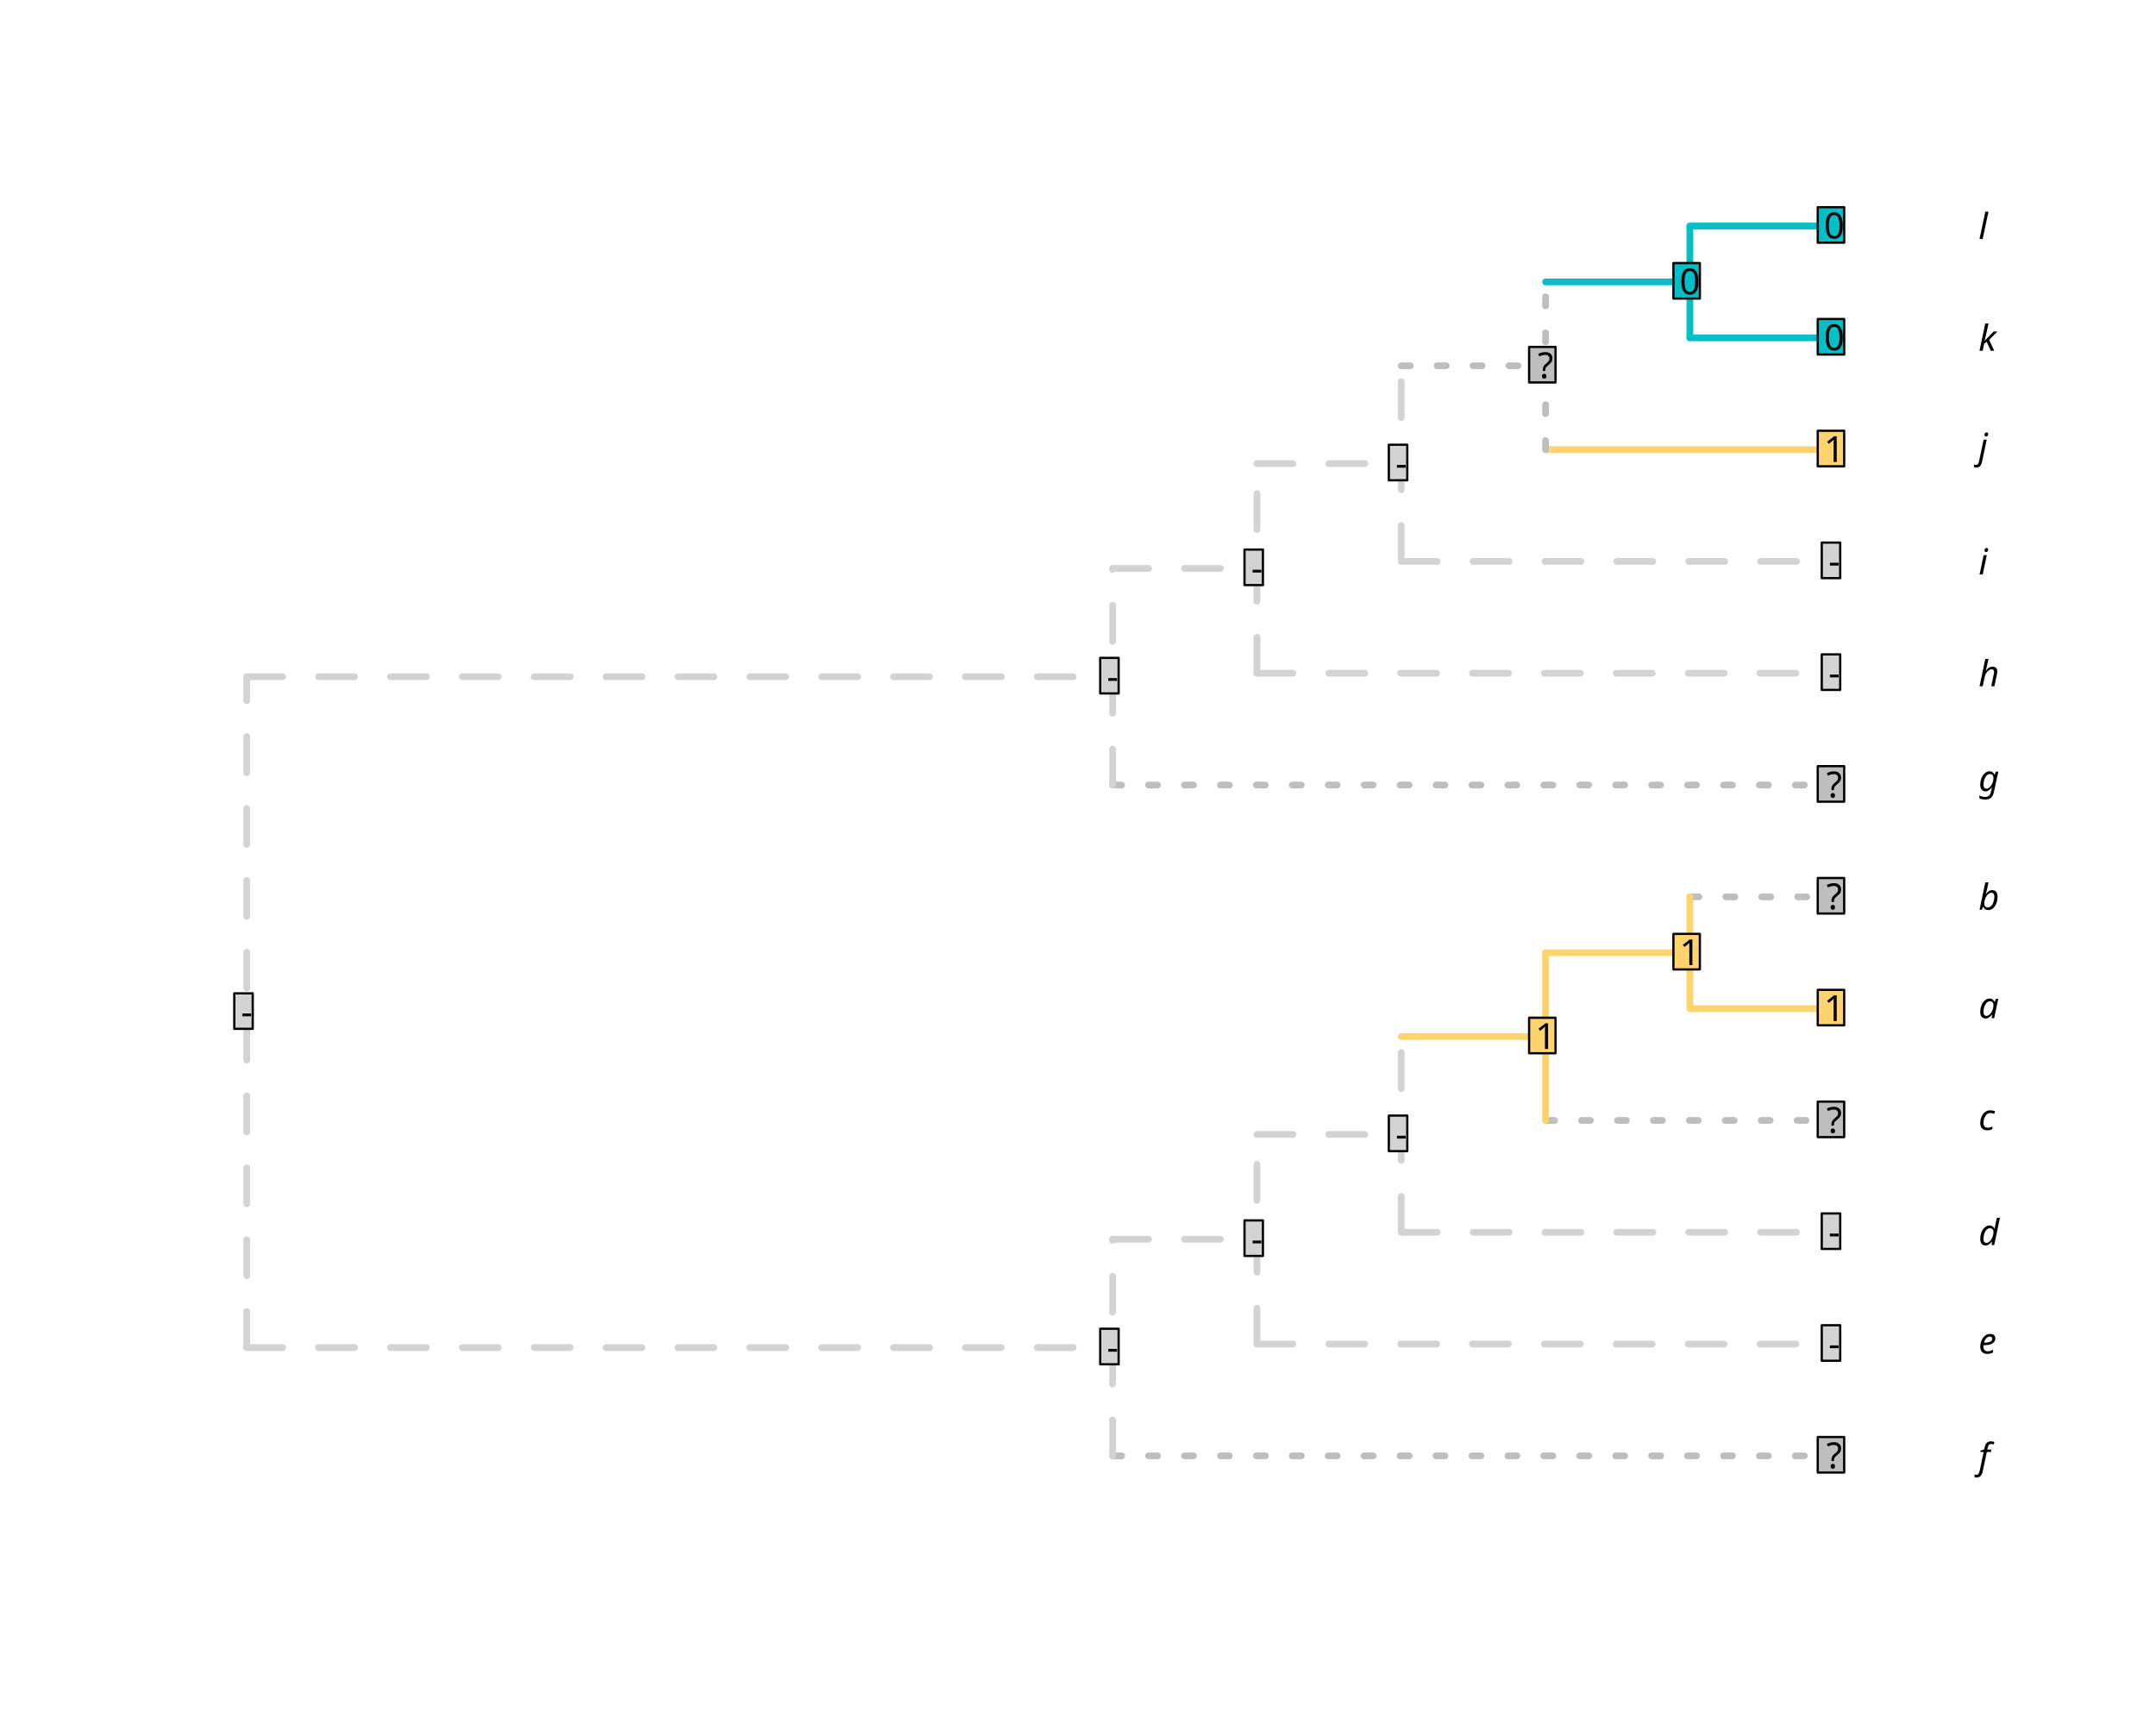
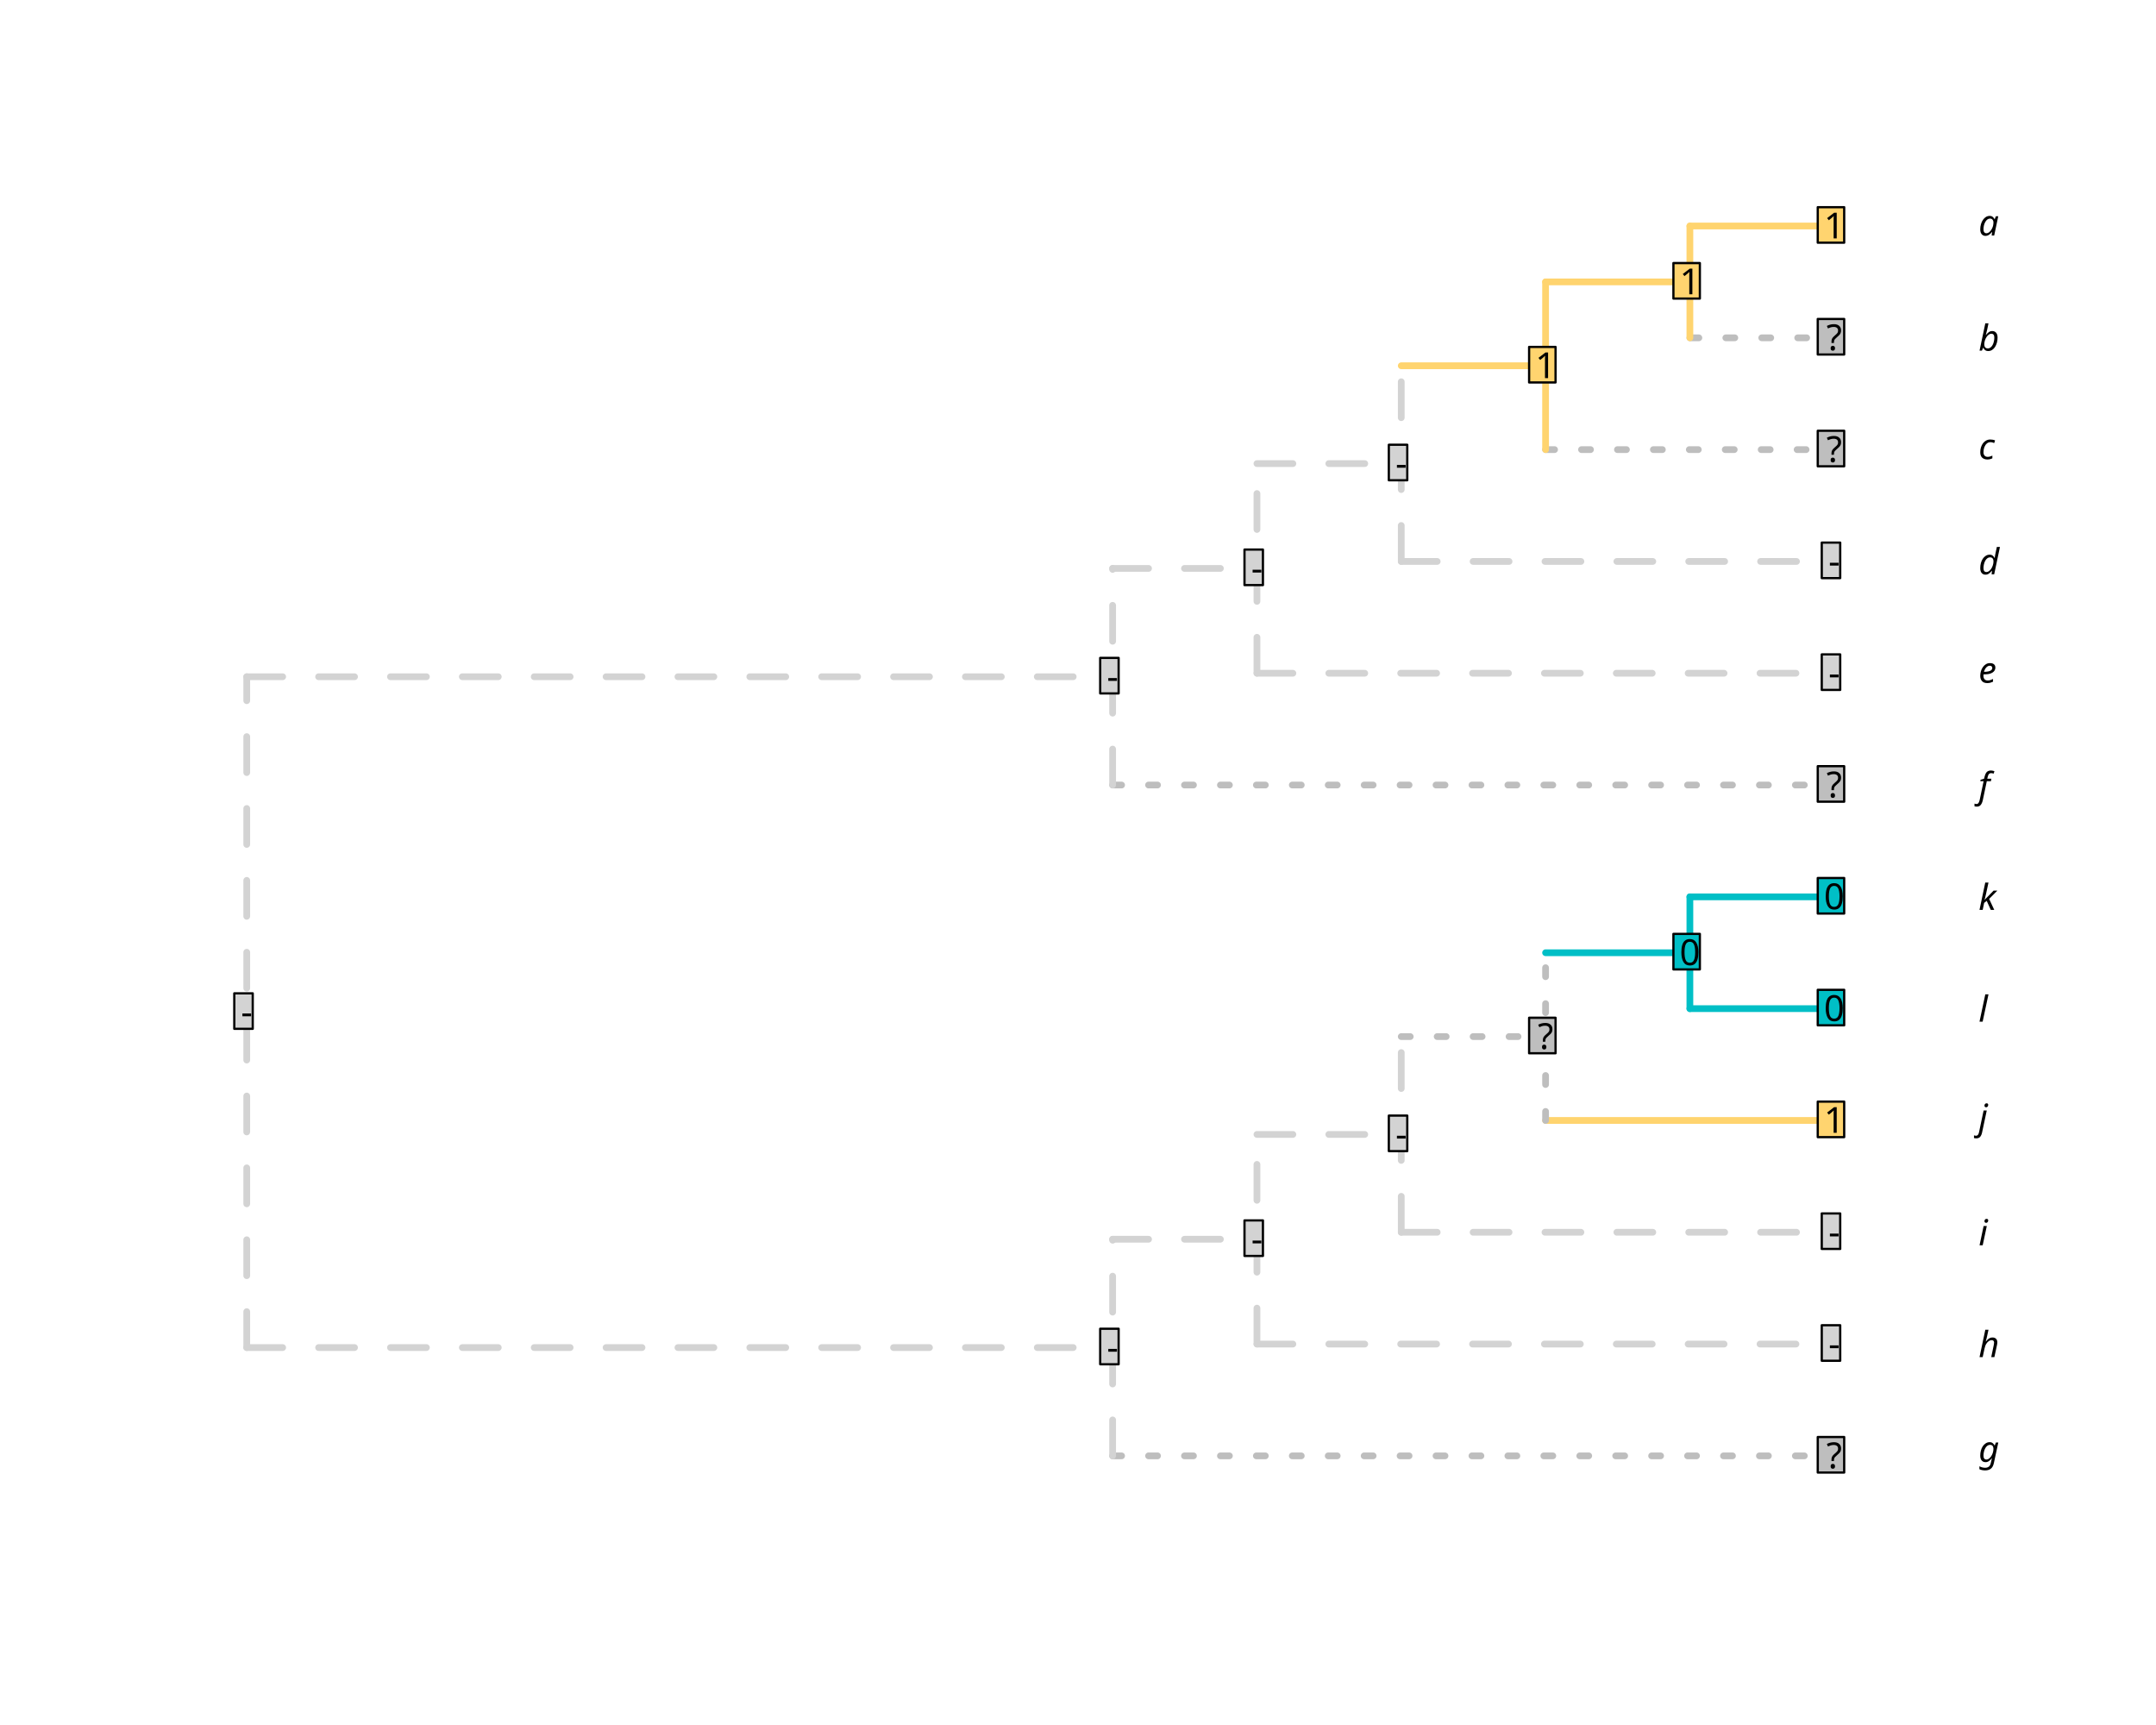
<svg xmlns="http://www.w3.org/2000/svg" class="svglite" data-engine-version="2.0" width="720.00pt" height="576.00pt" viewBox="0 0 720.00 576.00">
  <defs>
    <style type="text/css">
    .svglite line, .svglite polyline, .svglite polygon, .svglite path, .svglite rect, .svglite circle {
      fill: none;
      stroke: #000000;
      stroke-linecap: round;
      stroke-linejoin: round;
      stroke-miterlimit: 10.00;
    }
  </style>
  </defs>
  <rect width="100%" height="100%" style="stroke: none; fill: #FFFFFF;" />
  <defs>
    <clipPath id="cpMC4wMHw3MjAuMDB8MC4wMHw1NzYuMDA=">
      <rect x="0.00" y="0.00" width="720.00" height="576.00" />
    </clipPath>
  </defs>
  <g clip-path="url(#cpMC4wMHw3MjAuMDB8MC4wMHw1NzYuMDA=)">
</g>
  <defs>
    <clipPath id="cpNTkuMDR8Njg5Ljc2fDU5LjA0fDUwMi41Ng==">
      <rect x="59.04" y="59.04" width="630.72" height="443.52" />
    </clipPath>
  </defs>
  <g clip-path="url(#cpNTkuMDR8Njg5Ljc2fDU5LjA0fDUwMi41Ng==)">
    <line x1="82.40" y1="449.97" x2="371.56" y2="449.97" style="stroke-width: 2.25; stroke: #D3D3D3; stroke-dasharray: 12.00,12.00;" />
    <line x1="371.56" y1="486.13" x2="612.54" y2="486.13" style="stroke-width: 2.25; stroke: #BEBEBE; stroke-dasharray: 3.00,9.00;" />
    <line x1="371.56" y1="413.80" x2="419.76" y2="413.80" style="stroke-width: 2.25; stroke: #D3D3D3; stroke-dasharray: 12.00,12.00;" />
    <line x1="419.76" y1="448.80" x2="612.54" y2="448.80" style="stroke-width: 2.25; stroke: #D3D3D3; stroke-dasharray: 12.00,12.00;" />
    <line x1="419.76" y1="378.80" x2="467.95" y2="378.80" style="stroke-width: 2.25; stroke: #D3D3D3; stroke-dasharray: 12.00,12.00;" />
    <line x1="467.95" y1="411.47" x2="612.54" y2="411.47" style="stroke-width: 2.25; stroke: #D3D3D3; stroke-dasharray: 12.00,12.00;" />
-     <line x1="467.95" y1="346.13" x2="516.15" y2="346.13" style="stroke-width: 2.25; stroke: #FFD46F;" />
-     <line x1="516.15" y1="374.13" x2="612.54" y2="374.13" style="stroke-width: 2.25; stroke: #BEBEBE; stroke-dasharray: 3.00,9.00;" />
-     <line x1="516.15" y1="318.13" x2="564.34" y2="318.13" style="stroke-width: 2.25; stroke: #FFD46F;" />
-     <line x1="564.34" y1="336.80" x2="612.54" y2="336.80" style="stroke-width: 2.25; stroke: #FFD46F;" />
-     <line x1="564.34" y1="299.47" x2="612.54" y2="299.47" style="stroke-width: 2.25; stroke: #BEBEBE; stroke-dasharray: 3.00,9.00;" />
+     <line x1="467.95" y1="346.13" x2="516.15" y2="346.13" style="stroke-width: 2.25; stroke: #BEBEBE; stroke-dasharray: 3.00,9.00;" />
+     <line x1="516.15" y1="374.13" x2="612.54" y2="374.13" style="stroke-width: 2.25; stroke: #FFD46F;" />
+     <line x1="516.15" y1="318.13" x2="564.34" y2="318.13" style="stroke-width: 2.25; stroke: #00BFC6;" />
+     <line x1="564.34" y1="336.80" x2="612.54" y2="336.80" style="stroke-width: 2.25; stroke: #00BFC6;" />
+     <line x1="564.34" y1="299.47" x2="612.54" y2="299.47" style="stroke-width: 2.25; stroke: #00BFC6;" />
    <line x1="82.40" y1="225.97" x2="371.56" y2="225.97" style="stroke-width: 2.25; stroke: #D3D3D3; stroke-dasharray: 12.00,12.00;" />
    <line x1="371.56" y1="262.13" x2="612.54" y2="262.13" style="stroke-width: 2.25; stroke: #BEBEBE; stroke-dasharray: 3.00,9.00;" />
    <line x1="371.56" y1="189.80" x2="419.76" y2="189.80" style="stroke-width: 2.25; stroke: #D3D3D3; stroke-dasharray: 12.00,12.00;" />
    <line x1="419.76" y1="224.80" x2="612.54" y2="224.80" style="stroke-width: 2.25; stroke: #D3D3D3; stroke-dasharray: 12.00,12.00;" />
    <line x1="419.76" y1="154.80" x2="467.95" y2="154.80" style="stroke-width: 2.25; stroke: #D3D3D3; stroke-dasharray: 12.00,12.00;" />
    <line x1="467.95" y1="187.47" x2="612.54" y2="187.47" style="stroke-width: 2.25; stroke: #D3D3D3; stroke-dasharray: 12.00,12.00;" />
-     <line x1="467.95" y1="122.13" x2="516.15" y2="122.13" style="stroke-width: 2.25; stroke: #BEBEBE; stroke-dasharray: 3.00,9.00;" />
-     <line x1="516.15" y1="150.13" x2="612.54" y2="150.13" style="stroke-width: 2.25; stroke: #FFD46F;" />
-     <line x1="516.15" y1="94.13" x2="564.34" y2="94.13" style="stroke-width: 2.25; stroke: #00BFC6;" />
-     <line x1="564.34" y1="112.80" x2="612.54" y2="112.80" style="stroke-width: 2.25; stroke: #00BFC6;" />
-     <line x1="564.34" y1="75.47" x2="612.54" y2="75.47" style="stroke-width: 2.25; stroke: #00BFC6;" />
+     <line x1="467.95" y1="122.13" x2="516.15" y2="122.13" style="stroke-width: 2.25; stroke: #FFD46F;" />
+     <line x1="516.15" y1="150.13" x2="612.54" y2="150.13" style="stroke-width: 2.25; stroke: #BEBEBE; stroke-dasharray: 3.00,9.00;" />
+     <line x1="516.15" y1="94.13" x2="564.34" y2="94.13" style="stroke-width: 2.25; stroke: #FFD46F;" />
+     <line x1="564.34" y1="112.80" x2="612.54" y2="112.80" style="stroke-width: 2.25; stroke: #BEBEBE; stroke-dasharray: 3.00,9.00;" />
+     <line x1="564.34" y1="75.47" x2="612.54" y2="75.47" style="stroke-width: 2.25; stroke: #FFD46F;" />
    <line x1="82.40" y1="449.97" x2="82.40" y2="225.97" style="stroke-width: 2.25; stroke: #D3D3D3; stroke-dasharray: 12.00,12.00;" />
+     <line x1="371.56" y1="262.13" x2="371.56" y2="189.80" style="stroke-width: 2.25; stroke: #D3D3D3; stroke-dasharray: 12.00,12.00;" />
+     <line x1="419.76" y1="224.80" x2="419.76" y2="154.80" style="stroke-width: 2.25; stroke: #D3D3D3; stroke-dasharray: 12.00,12.00;" />
+     <line x1="467.95" y1="187.47" x2="467.95" y2="122.13" style="stroke-width: 2.25; stroke: #D3D3D3; stroke-dasharray: 12.00,12.00;" />
+     <line x1="516.15" y1="150.13" x2="516.15" y2="94.13" style="stroke-width: 2.25; stroke: #FFD46F;" />
+     <line x1="564.34" y1="112.80" x2="564.34" y2="75.47" style="stroke-width: 2.25; stroke: #FFD46F;" />
    <line x1="371.56" y1="486.13" x2="371.56" y2="413.80" style="stroke-width: 2.25; stroke: #D3D3D3; stroke-dasharray: 12.00,12.00;" />
    <line x1="419.76" y1="448.80" x2="419.76" y2="378.80" style="stroke-width: 2.25; stroke: #D3D3D3; stroke-dasharray: 12.00,12.00;" />
    <line x1="467.95" y1="411.47" x2="467.95" y2="346.13" style="stroke-width: 2.25; stroke: #D3D3D3; stroke-dasharray: 12.00,12.00;" />
-     <line x1="516.15" y1="374.13" x2="516.15" y2="318.13" style="stroke-width: 2.25; stroke: #FFD46F;" />
-     <line x1="564.34" y1="336.80" x2="564.34" y2="299.47" style="stroke-width: 2.25; stroke: #FFD46F;" />
-     <line x1="371.56" y1="262.13" x2="371.56" y2="189.80" style="stroke-width: 2.25; stroke: #D3D3D3; stroke-dasharray: 12.00,12.00;" />
-     <line x1="419.76" y1="224.80" x2="419.76" y2="154.80" style="stroke-width: 2.25; stroke: #D3D3D3; stroke-dasharray: 12.00,12.00;" />
-     <line x1="467.95" y1="187.47" x2="467.95" y2="122.13" style="stroke-width: 2.25; stroke: #D3D3D3; stroke-dasharray: 12.00,12.00;" />
-     <line x1="516.15" y1="150.13" x2="516.15" y2="94.13" style="stroke-width: 2.25; stroke: #BEBEBE; stroke-dasharray: 3.00,9.00;" />
-     <line x1="564.34" y1="112.80" x2="564.34" y2="75.47" style="stroke-width: 2.25; stroke: #00BFC6;" />
-     <text x="660.73" y="339.97" style="font-size: 12.00px; font-style: italic; font-family: sans;" textLength="6.67px" lengthAdjust="spacingAndGlyphs">a</text>
-     <text x="660.73" y="303.76" style="font-size: 12.00px; font-style: italic; font-family: sans;" textLength="6.67px" lengthAdjust="spacingAndGlyphs">b</text>
-     <text x="660.73" y="377.30" style="font-size: 12.00px; font-style: italic; font-family: sans;" textLength="6.00px" lengthAdjust="spacingAndGlyphs">c</text>
-     <text x="660.73" y="415.76" style="font-size: 12.00px; font-style: italic; font-family: sans;" textLength="6.67px" lengthAdjust="spacingAndGlyphs">d</text>
-     <text x="660.73" y="451.97" style="font-size: 12.00px; font-style: italic; font-family: sans;" textLength="6.67px" lengthAdjust="spacingAndGlyphs">e</text>
-     <text x="660.73" y="490.47" style="font-size: 12.00px; font-style: italic; font-family: sans;" textLength="3.33px" lengthAdjust="spacingAndGlyphs">f</text>
-     <text x="660.73" y="264.11" style="font-size: 12.00px; font-style: italic; font-family: sans;" textLength="6.67px" lengthAdjust="spacingAndGlyphs">g</text>
-     <text x="660.73" y="229.15" style="font-size: 12.00px; font-style: italic; font-family: sans;" textLength="6.67px" lengthAdjust="spacingAndGlyphs">h</text>
-     <text x="660.73" y="191.82" style="font-size: 12.00px; font-style: italic; font-family: sans;" textLength="2.66px" lengthAdjust="spacingAndGlyphs">i</text>
-     <text x="660.73" y="153.24" style="font-size: 12.00px; font-style: italic; font-family: sans;" textLength="2.66px" lengthAdjust="spacingAndGlyphs">j</text>
-     <text x="660.73" y="117.15" style="font-size: 12.00px; font-style: italic; font-family: sans;" textLength="6.00px" lengthAdjust="spacingAndGlyphs">k</text>
-     <text x="660.73" y="79.82" style="font-size: 12.00px; font-style: italic; font-family: sans;" textLength="2.66px" lengthAdjust="spacingAndGlyphs">l</text>
-     <rect x="607.04" y="330.51" width="8.83" height="11.86" style="stroke-width: 0.75; fill: #FFD46F;" />
-     <rect x="607.04" y="293.18" width="8.83" height="11.86" style="stroke-width: 0.75; fill: #BEBEBE;" />
-     <rect x="607.04" y="367.84" width="8.83" height="11.86" style="stroke-width: 0.75; fill: #BEBEBE;" />
+     <line x1="516.15" y1="374.13" x2="516.15" y2="318.13" style="stroke-width: 2.25; stroke: #BEBEBE; stroke-dasharray: 3.00,9.00;" />
+     <line x1="564.34" y1="336.80" x2="564.34" y2="299.47" style="stroke-width: 2.25; stroke: #00BFC6;" />
+     <text x="660.73" y="78.64" style="font-size: 12.00px; font-style: italic; font-family: sans;" textLength="6.67px" lengthAdjust="spacingAndGlyphs">a</text>
+     <text x="660.73" y="117.09" style="font-size: 12.00px; font-style: italic; font-family: sans;" textLength="6.67px" lengthAdjust="spacingAndGlyphs">b</text>
+     <text x="660.73" y="153.30" style="font-size: 12.00px; font-style: italic; font-family: sans;" textLength="6.00px" lengthAdjust="spacingAndGlyphs">c</text>
+     <text x="660.73" y="191.76" style="font-size: 12.00px; font-style: italic; font-family: sans;" textLength="6.67px" lengthAdjust="spacingAndGlyphs">d</text>
+     <text x="660.73" y="227.97" style="font-size: 12.00px; font-style: italic; font-family: sans;" textLength="6.67px" lengthAdjust="spacingAndGlyphs">e</text>
+     <text x="660.73" y="266.47" style="font-size: 12.00px; font-style: italic; font-family: sans;" textLength="3.33px" lengthAdjust="spacingAndGlyphs">f</text>
+     <text x="660.73" y="488.11" style="font-size: 12.00px; font-style: italic; font-family: sans;" textLength="6.67px" lengthAdjust="spacingAndGlyphs">g</text>
+     <text x="660.73" y="453.15" style="font-size: 12.00px; font-style: italic; font-family: sans;" textLength="6.67px" lengthAdjust="spacingAndGlyphs">h</text>
+     <text x="660.73" y="415.82" style="font-size: 12.00px; font-style: italic; font-family: sans;" textLength="2.66px" lengthAdjust="spacingAndGlyphs">i</text>
+     <text x="660.73" y="377.24" style="font-size: 12.00px; font-style: italic; font-family: sans;" textLength="2.66px" lengthAdjust="spacingAndGlyphs">j</text>
+     <text x="660.73" y="303.82" style="font-size: 12.00px; font-style: italic; font-family: sans;" textLength="6.00px" lengthAdjust="spacingAndGlyphs">k</text>
+     <text x="660.73" y="341.15" style="font-size: 12.00px; font-style: italic; font-family: sans;" textLength="2.66px" lengthAdjust="spacingAndGlyphs">l</text>
+     <rect x="607.04" y="69.18" width="8.83" height="11.86" style="stroke-width: 0.75; fill: #FFD46F;" />
+     <rect x="607.04" y="106.51" width="8.83" height="11.86" style="stroke-width: 0.75; fill: #BEBEBE;" />
+     <rect x="607.04" y="143.84" width="8.83" height="11.86" style="stroke-width: 0.75; fill: #BEBEBE;" />
+     <rect x="608.38" y="181.18" width="6.16" height="11.86" style="stroke-width: 0.75; fill: #D3D3D3;" />
+     <rect x="608.38" y="218.51" width="6.16" height="11.86" style="stroke-width: 0.75; fill: #D3D3D3;" />
+     <rect x="607.04" y="255.84" width="8.83" height="11.86" style="stroke-width: 0.75; fill: #BEBEBE;" />
+     <rect x="607.04" y="479.84" width="8.83" height="11.86" style="stroke-width: 0.75; fill: #BEBEBE;" />
+     <rect x="608.38" y="442.51" width="6.16" height="11.86" style="stroke-width: 0.75; fill: #D3D3D3;" />
    <rect x="608.38" y="405.18" width="6.16" height="11.86" style="stroke-width: 0.75; fill: #D3D3D3;" />
-     <rect x="608.38" y="442.51" width="6.16" height="11.86" style="stroke-width: 0.75; fill: #D3D3D3;" />
-     <rect x="607.04" y="479.84" width="8.83" height="11.86" style="stroke-width: 0.75; fill: #BEBEBE;" />
-     <rect x="607.04" y="255.84" width="8.83" height="11.86" style="stroke-width: 0.75; fill: #BEBEBE;" />
-     <rect x="608.38" y="218.51" width="6.16" height="11.86" style="stroke-width: 0.75; fill: #D3D3D3;" />
-     <rect x="608.38" y="181.18" width="6.16" height="11.86" style="stroke-width: 0.75; fill: #D3D3D3;" />
-     <rect x="607.04" y="143.84" width="8.83" height="11.86" style="stroke-width: 0.75; fill: #FFD46F;" />
-     <rect x="607.04" y="106.51" width="8.83" height="11.86" style="stroke-width: 0.75; fill: #00BFC6;" />
-     <rect x="607.04" y="69.18" width="8.83" height="11.86" style="stroke-width: 0.75; fill: #00BFC6;" />
+     <rect x="607.04" y="367.84" width="8.83" height="11.86" style="stroke-width: 0.75; fill: #FFD46F;" />
+     <rect x="607.04" y="293.18" width="8.83" height="11.86" style="stroke-width: 0.75; fill: #00BFC6;" />
+     <rect x="607.04" y="330.51" width="8.83" height="11.86" style="stroke-width: 0.75; fill: #00BFC6;" />
    <rect x="78.24" y="331.68" width="6.16" height="11.86" style="stroke-width: 0.75; fill: #D3D3D3;" />
+     <rect x="367.41" y="219.68" width="6.16" height="11.86" style="stroke-width: 0.75; fill: #D3D3D3;" />
+     <rect x="415.60" y="183.51" width="6.16" height="11.86" style="stroke-width: 0.75; fill: #D3D3D3;" />
+     <rect x="463.80" y="148.51" width="6.16" height="11.86" style="stroke-width: 0.75; fill: #D3D3D3;" />
+     <rect x="510.65" y="115.84" width="8.83" height="11.86" style="stroke-width: 0.75; fill: #FFD46F;" />
+     <rect x="558.84" y="87.84" width="8.83" height="11.86" style="stroke-width: 0.75; fill: #FFD46F;" />
    <rect x="367.41" y="443.68" width="6.16" height="11.86" style="stroke-width: 0.75; fill: #D3D3D3;" />
    <rect x="415.60" y="407.51" width="6.16" height="11.86" style="stroke-width: 0.75; fill: #D3D3D3;" />
    <rect x="463.80" y="372.51" width="6.16" height="11.86" style="stroke-width: 0.75; fill: #D3D3D3;" />
-     <rect x="510.65" y="339.84" width="8.83" height="11.86" style="stroke-width: 0.75; fill: #FFD46F;" />
-     <rect x="558.84" y="311.84" width="8.83" height="11.86" style="stroke-width: 0.75; fill: #FFD46F;" />
-     <rect x="367.41" y="219.68" width="6.16" height="11.86" style="stroke-width: 0.75; fill: #D3D3D3;" />
-     <rect x="415.60" y="183.51" width="6.16" height="11.86" style="stroke-width: 0.75; fill: #D3D3D3;" />
-     <rect x="463.80" y="148.51" width="6.16" height="11.86" style="stroke-width: 0.75; fill: #D3D3D3;" />
-     <rect x="510.65" y="115.84" width="8.83" height="11.86" style="stroke-width: 0.75; fill: #BEBEBE;" />
-     <rect x="558.84" y="87.84" width="8.83" height="11.86" style="stroke-width: 0.75; fill: #00BFC6;" />
-     <text x="612.54" y="340.93" text-anchor="middle" style="font-size: 12.00px; font-family: sans;" textLength="6.67px" lengthAdjust="spacingAndGlyphs">1</text>
-     <text x="612.54" y="303.60" text-anchor="middle" style="font-size: 12.00px; font-family: sans;" textLength="6.67px" lengthAdjust="spacingAndGlyphs">?</text>
-     <text x="612.54" y="378.26" text-anchor="middle" style="font-size: 12.00px; font-family: sans;" textLength="6.67px" lengthAdjust="spacingAndGlyphs">?</text>
+     <rect x="510.65" y="339.84" width="8.83" height="11.86" style="stroke-width: 0.75; fill: #BEBEBE;" />
+     <rect x="558.84" y="311.84" width="8.83" height="11.86" style="stroke-width: 0.75; fill: #00BFC6;" />
+     <text x="612.54" y="79.60" text-anchor="middle" style="font-size: 12.00px; font-family: sans;" textLength="6.67px" lengthAdjust="spacingAndGlyphs">1</text>
+     <text x="612.54" y="116.93" text-anchor="middle" style="font-size: 12.00px; font-family: sans;" textLength="6.67px" lengthAdjust="spacingAndGlyphs">?</text>
+     <text x="612.54" y="154.26" text-anchor="middle" style="font-size: 12.00px; font-family: sans;" textLength="6.67px" lengthAdjust="spacingAndGlyphs">?</text>
+     <text x="612.54" y="191.60" text-anchor="middle" style="font-size: 12.00px; font-family: sans;" textLength="4.00px" lengthAdjust="spacingAndGlyphs">-</text>
+     <text x="612.54" y="228.93" text-anchor="middle" style="font-size: 12.00px; font-family: sans;" textLength="4.00px" lengthAdjust="spacingAndGlyphs">-</text>
+     <text x="612.54" y="266.26" text-anchor="middle" style="font-size: 12.00px; font-family: sans;" textLength="6.67px" lengthAdjust="spacingAndGlyphs">?</text>
+     <text x="612.54" y="490.26" text-anchor="middle" style="font-size: 12.00px; font-family: sans;" textLength="6.67px" lengthAdjust="spacingAndGlyphs">?</text>
+     <text x="612.54" y="452.93" text-anchor="middle" style="font-size: 12.00px; font-family: sans;" textLength="4.00px" lengthAdjust="spacingAndGlyphs">-</text>
    <text x="612.54" y="415.60" text-anchor="middle" style="font-size: 12.00px; font-family: sans;" textLength="4.00px" lengthAdjust="spacingAndGlyphs">-</text>
-     <text x="612.54" y="452.93" text-anchor="middle" style="font-size: 12.00px; font-family: sans;" textLength="4.00px" lengthAdjust="spacingAndGlyphs">-</text>
-     <text x="612.54" y="490.26" text-anchor="middle" style="font-size: 12.00px; font-family: sans;" textLength="6.67px" lengthAdjust="spacingAndGlyphs">?</text>
-     <text x="612.54" y="266.26" text-anchor="middle" style="font-size: 12.00px; font-family: sans;" textLength="6.67px" lengthAdjust="spacingAndGlyphs">?</text>
-     <text x="612.54" y="228.93" text-anchor="middle" style="font-size: 12.00px; font-family: sans;" textLength="4.00px" lengthAdjust="spacingAndGlyphs">-</text>
-     <text x="612.54" y="191.60" text-anchor="middle" style="font-size: 12.00px; font-family: sans;" textLength="4.00px" lengthAdjust="spacingAndGlyphs">-</text>
-     <text x="612.54" y="154.26" text-anchor="middle" style="font-size: 12.00px; font-family: sans;" textLength="6.67px" lengthAdjust="spacingAndGlyphs">1</text>
-     <text x="612.54" y="116.93" text-anchor="middle" style="font-size: 12.00px; font-family: sans;" textLength="6.67px" lengthAdjust="spacingAndGlyphs">0</text>
-     <text x="612.54" y="79.60" text-anchor="middle" style="font-size: 12.00px; font-family: sans;" textLength="6.67px" lengthAdjust="spacingAndGlyphs">0</text>
+     <text x="612.54" y="378.26" text-anchor="middle" style="font-size: 12.00px; font-family: sans;" textLength="6.67px" lengthAdjust="spacingAndGlyphs">1</text>
+     <text x="612.54" y="303.60" text-anchor="middle" style="font-size: 12.00px; font-family: sans;" textLength="6.67px" lengthAdjust="spacingAndGlyphs">0</text>
+     <text x="612.54" y="340.93" text-anchor="middle" style="font-size: 12.00px; font-family: sans;" textLength="6.67px" lengthAdjust="spacingAndGlyphs">0</text>
    <text x="82.40" y="342.10" text-anchor="middle" style="font-size: 12.00px; font-family: sans;" textLength="4.00px" lengthAdjust="spacingAndGlyphs">-</text>
+     <text x="371.56" y="230.10" text-anchor="middle" style="font-size: 12.00px; font-family: sans;" textLength="4.00px" lengthAdjust="spacingAndGlyphs">-</text>
+     <text x="419.76" y="193.93" text-anchor="middle" style="font-size: 12.00px; font-family: sans;" textLength="4.00px" lengthAdjust="spacingAndGlyphs">-</text>
+     <text x="467.95" y="158.93" text-anchor="middle" style="font-size: 12.00px; font-family: sans;" textLength="4.00px" lengthAdjust="spacingAndGlyphs">-</text>
+     <text x="516.15" y="126.26" text-anchor="middle" style="font-size: 12.00px; font-family: sans;" textLength="6.67px" lengthAdjust="spacingAndGlyphs">1</text>
+     <text x="564.34" y="98.26" text-anchor="middle" style="font-size: 12.00px; font-family: sans;" textLength="6.67px" lengthAdjust="spacingAndGlyphs">1</text>
    <text x="371.56" y="454.10" text-anchor="middle" style="font-size: 12.00px; font-family: sans;" textLength="4.00px" lengthAdjust="spacingAndGlyphs">-</text>
    <text x="419.76" y="417.93" text-anchor="middle" style="font-size: 12.00px; font-family: sans;" textLength="4.00px" lengthAdjust="spacingAndGlyphs">-</text>
    <text x="467.95" y="382.93" text-anchor="middle" style="font-size: 12.00px; font-family: sans;" textLength="4.00px" lengthAdjust="spacingAndGlyphs">-</text>
-     <text x="516.15" y="350.26" text-anchor="middle" style="font-size: 12.00px; font-family: sans;" textLength="6.67px" lengthAdjust="spacingAndGlyphs">1</text>
-     <text x="564.34" y="322.26" text-anchor="middle" style="font-size: 12.00px; font-family: sans;" textLength="6.67px" lengthAdjust="spacingAndGlyphs">1</text>
-     <text x="371.56" y="230.10" text-anchor="middle" style="font-size: 12.00px; font-family: sans;" textLength="4.00px" lengthAdjust="spacingAndGlyphs">-</text>
-     <text x="419.76" y="193.93" text-anchor="middle" style="font-size: 12.00px; font-family: sans;" textLength="4.00px" lengthAdjust="spacingAndGlyphs">-</text>
-     <text x="467.95" y="158.93" text-anchor="middle" style="font-size: 12.00px; font-family: sans;" textLength="4.00px" lengthAdjust="spacingAndGlyphs">-</text>
-     <text x="516.15" y="126.26" text-anchor="middle" style="font-size: 12.00px; font-family: sans;" textLength="6.67px" lengthAdjust="spacingAndGlyphs">?</text>
-     <text x="564.34" y="98.26" text-anchor="middle" style="font-size: 12.00px; font-family: sans;" textLength="6.67px" lengthAdjust="spacingAndGlyphs">0</text>
+     <text x="516.15" y="350.26" text-anchor="middle" style="font-size: 12.00px; font-family: sans;" textLength="6.67px" lengthAdjust="spacingAndGlyphs">?</text>
+     <text x="564.34" y="322.26" text-anchor="middle" style="font-size: 12.00px; font-family: sans;" textLength="6.67px" lengthAdjust="spacingAndGlyphs">0</text>
  </g>
</svg>
